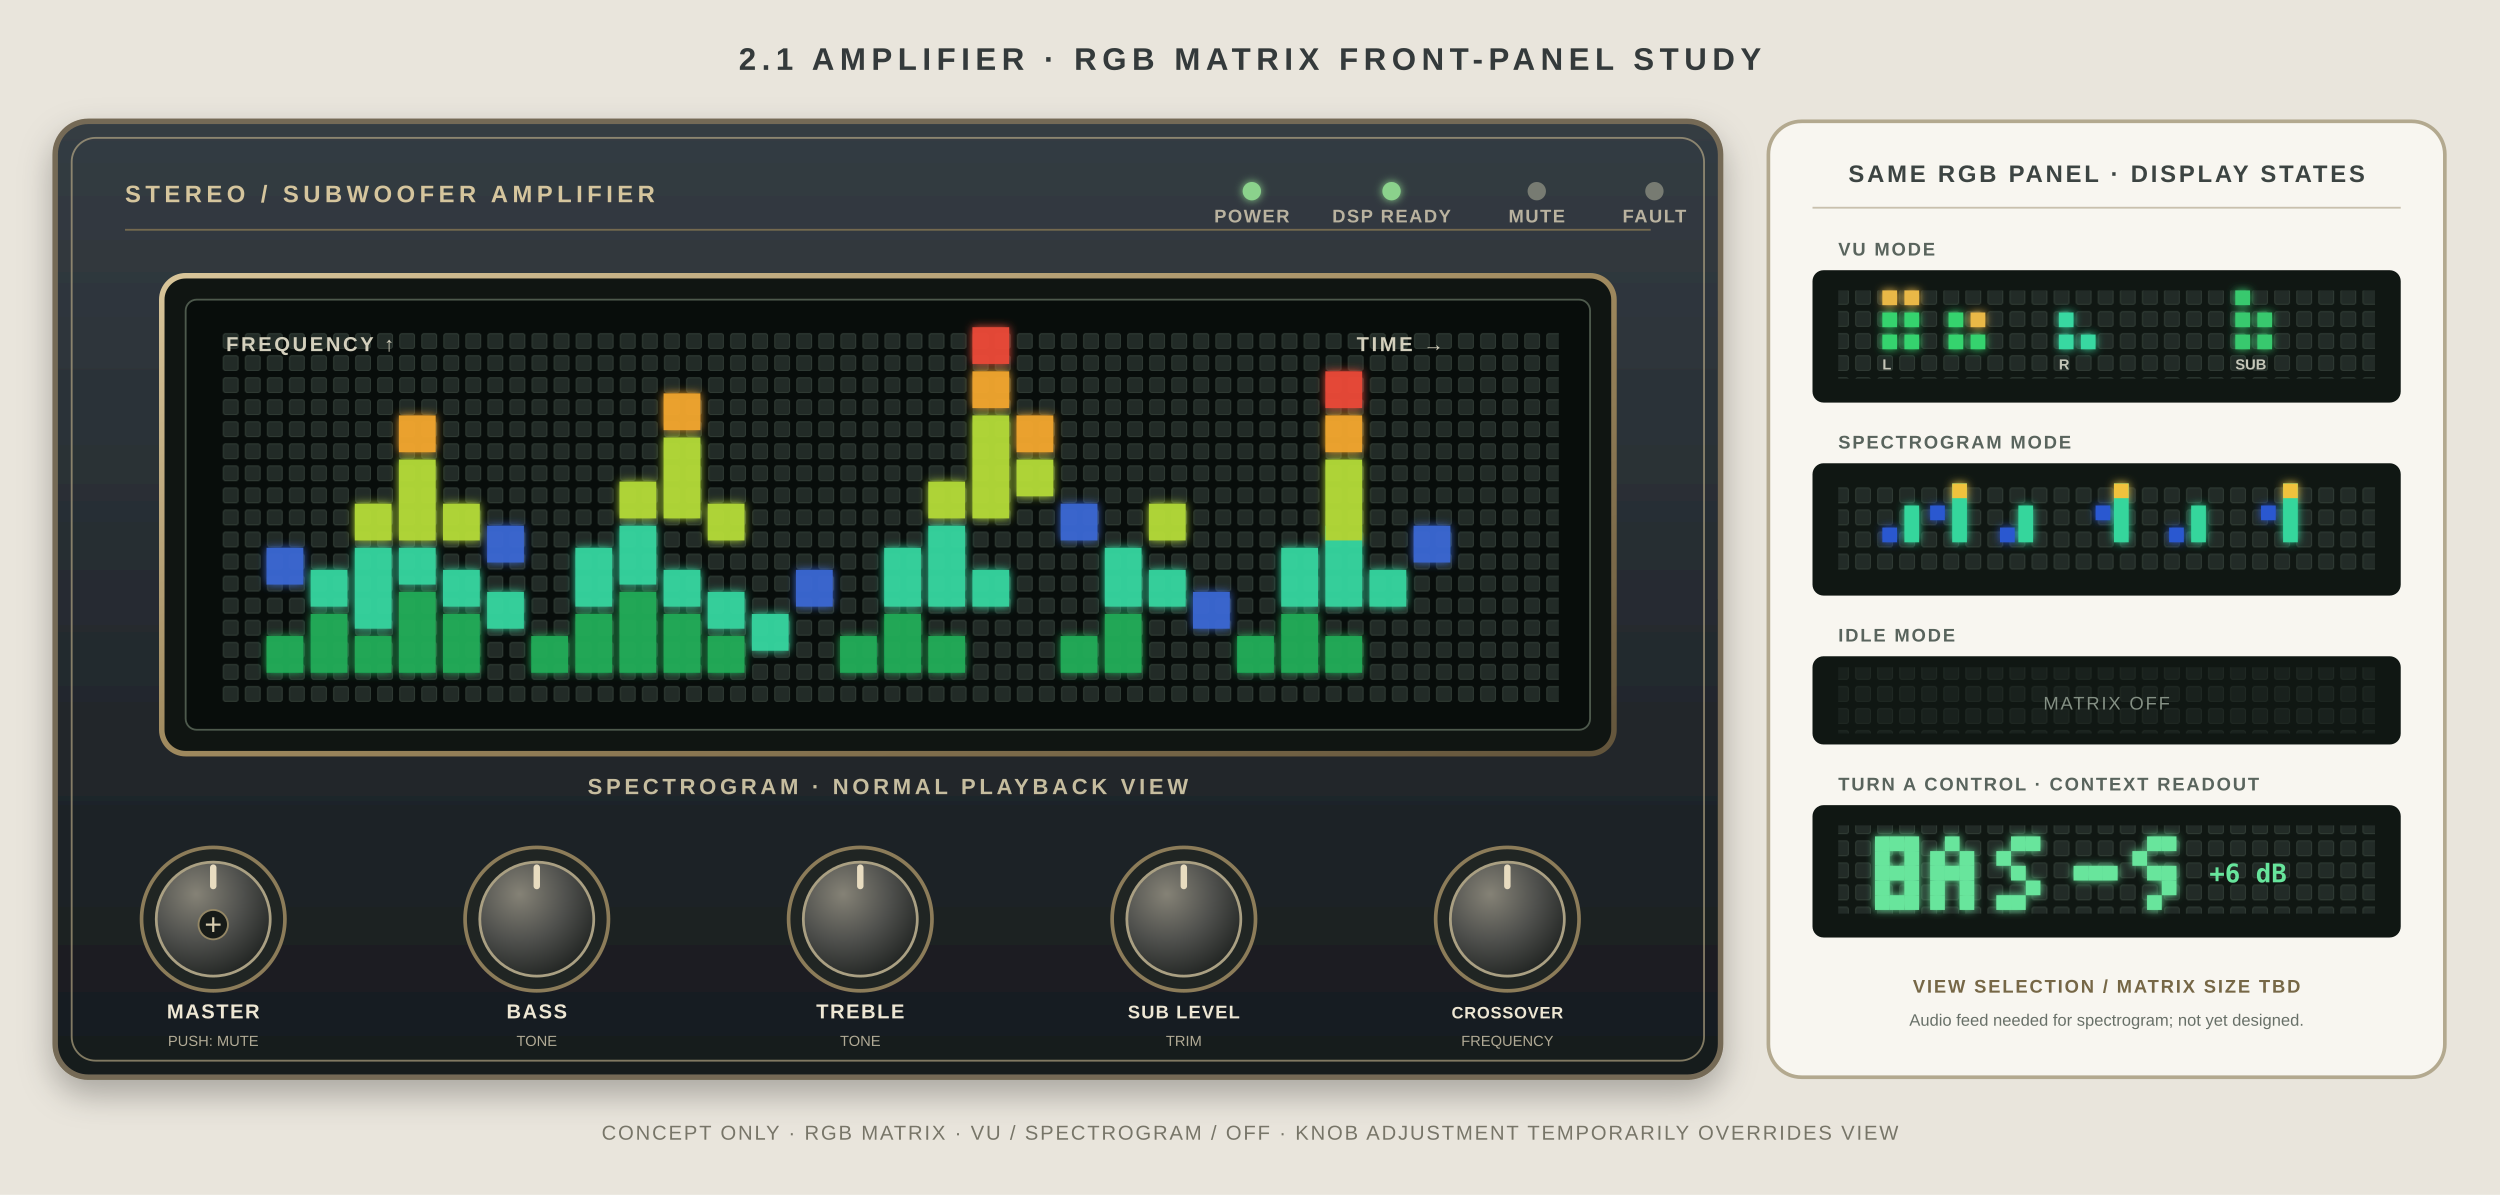
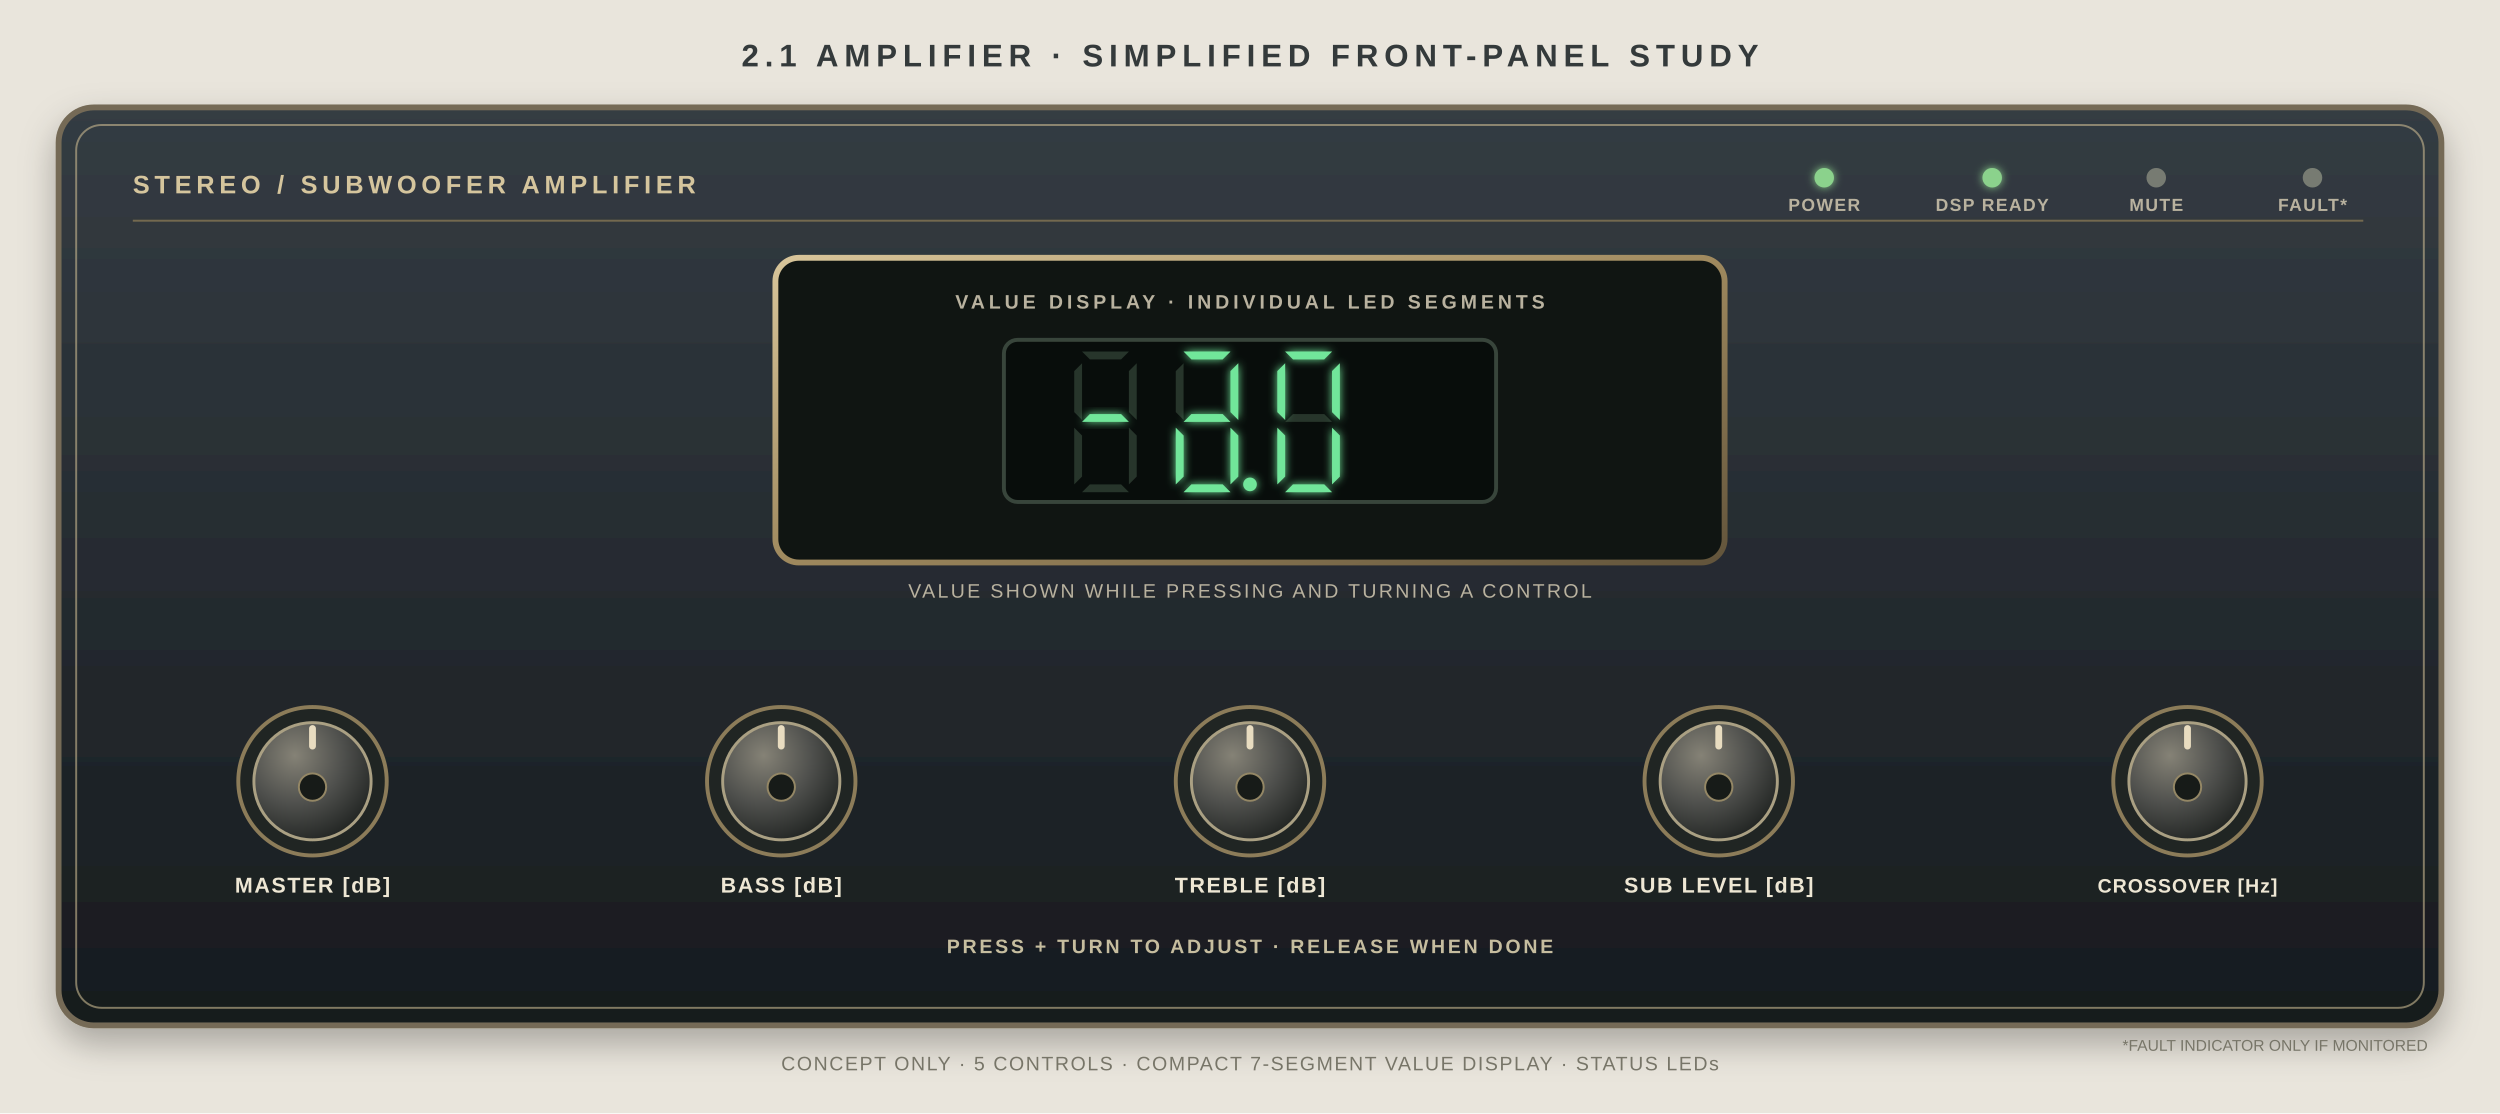
- <svg xmlns="http://www.w3.org/2000/svg" width="1360" height="650" viewBox="0 0 1360 650" role="img" aria-labelledby="title description">
+ <svg xmlns="http://www.w3.org/2000/svg" width="1280" height="570" viewBox="0 0 1280 570" role="img" aria-labelledby="title description">
  <defs>
    <linearGradient id="face" x1="0" x2="0" y1="0" y2="1">
      <stop offset="0" stop-color="#343c43" />
      <stop offset="1" stop-color="#171b1e" />
    </linearGradient>
    <linearGradient id="brass" x1="0" x2="1" y1="0" y2="1">
      <stop offset="0" stop-color="#d8c59a" />
      <stop offset=".5" stop-color="#9f895e" />
      <stop offset="1" stop-color="#62543b" />
    </linearGradient>
    <radialGradient id="knob" cx="35%" cy="28%" r="75%">
      <stop offset="0" stop-color="#858276" />
      <stop offset=".55" stop-color="#4f504d" />
      <stop offset="1" stop-color="#242725" />
    </radialGradient>
-     <pattern id="pixels" width="12" height="12" patternUnits="userSpaceOnUse">
-       <rect x="1.5" y="1.5" width="8" height="8" rx="1.1" fill="#222b27" stroke="#303b34" stroke-width=".55" />
-     </pattern>
    <filter id="shadow" x="-30%" y="-30%" width="160%" height="180%">
      <feDropShadow dx="0" dy="8" stdDeviation="9" flood-color="#000" flood-opacity=".28" />
    </filter>
    <filter id="glow" x="-80%" y="-80%" width="260%" height="260%">
      <feGaussianBlur stdDeviation="2.2" result="blur" />
      <feMerge>
        <feMergeNode in="blur" />
        <feMergeNode in="SourceGraphic" />
      </feMerge>
    </filter>
  </defs>
-   <rect width="1360" height="650" fill="#e9e5dc" />
-   <text x="680" y="38" text-anchor="middle" fill="#343a3b" font-family="Arial, sans-serif" font-size="17" font-weight="700" letter-spacing="3">2.1 AMPLIFIER · RGB MATRIX FRONT-PANEL STUDY</text>
-   <rect x="30" y="66" width="906" height="520" rx="18" fill="url(#face)" stroke="#756b56" stroke-width="3" filter="url(#shadow)" />
-   <rect x="39" y="75" width="888" height="502" rx="13" fill="none" stroke="#c3b38d" stroke-opacity=".62" />
-   <text x="68" y="110" fill="#d5c59d" font-family="Arial, sans-serif" font-size="13" font-weight="700" letter-spacing="2.4">STEREO  /  SUBWOOFER AMPLIFIER</text>
-   <path d="M68 125 H898" stroke="#74694f" stroke-width="1" />
-   <g font-family="Arial, sans-serif" font-size="10" font-weight="700" text-anchor="middle" letter-spacing=".8">
-     <circle cx="681" cy="104" r="5" fill="#8bd28c" filter="url(#glow)" />
-     <text x="681" y="121" fill="#b9b29f">POWER</text>
-     <circle cx="757" cy="104" r="5" fill="#8bd28c" filter="url(#glow)" />
-     <text x="757" y="121" fill="#b9b29f">DSP READY</text>
-     <circle cx="836" cy="104" r="5" fill="#777b72" />
-     <text x="836" y="121" fill="#b9b29f">MUTE</text>
-     <circle cx="900" cy="104" r="5" fill="#777b72" />
-     <text x="900" y="121" fill="#b9b29f">FAULT</text>
+   <rect width="1280" height="570" fill="#e9e5dc" />
+   <text x="640" y="34" text-anchor="middle" fill="#343a3b" font-family="Arial, sans-serif" font-size="16" font-weight="700" letter-spacing="3">2.1 AMPLIFIER · SIMPLIFIED FRONT-PANEL STUDY</text>
+   <rect x="30" y="55" width="1220" height="470" rx="18" fill="url(#face)" stroke="#756b56" stroke-width="3" filter="url(#shadow)" />
+   <rect x="39" y="64" width="1202" height="452" rx="13" fill="none" stroke="#c3b38d" stroke-opacity=".62" />
+   <text x="68" y="99" fill="#d5c59d" font-family="Arial, sans-serif" font-size="13" font-weight="700" letter-spacing="2.4">STEREO  /  SUBWOOFER AMPLIFIER</text>
+   <path d="M68 113 H1210" stroke="#74694f" stroke-width="1" />
+   <g font-family="Arial, sans-serif" font-size="9" font-weight="700" text-anchor="middle" letter-spacing=".7">
+     <circle cx="934" cy="91" r="5" fill="#8bd28c" filter="url(#glow)" />
+     <text x="934" y="108" fill="#b9b29f">POWER</text>
+     <circle cx="1020" cy="91" r="5" fill="#8bd28c" filter="url(#glow)" />
+     <text x="1020" y="108" fill="#b9b29f">DSP READY</text>
+     <circle cx="1104" cy="91" r="5" fill="#777b72" />
+     <text x="1104" y="108" fill="#b9b29f">MUTE</text>
+     <circle cx="1184" cy="91" r="5" fill="#777b72" />
+     <text x="1184" y="108" fill="#b9b29f">FAULT*</text>
  </g>
-   <rect x="88" y="150" width="790" height="260" rx="13" fill="#101512" stroke="url(#brass)" stroke-width="3" />
-   <rect x="101" y="163" width="764" height="234" rx="6" fill="#080d0b" stroke="#4d594c" />
-   <rect x="120" y="178" width="728" height="204" fill="url(#pixels)" />
-   <g opacity=".95" filter="url(#glow)">
-     <g fill="#24ad59">
-       <rect x="145" y="346" width="20" height="20" />
-       <rect x="169" y="334" width="20" height="32" />
-       <rect x="193" y="346" width="20" height="20" />
-       <rect x="217" y="322" width="20" height="44" />
-       <rect x="241" y="334" width="20" height="32" />
-       <rect x="289" y="346" width="20" height="20" />
-       <rect x="313" y="334" width="20" height="32" />
-       <rect x="337" y="322" width="20" height="44" />
-       <rect x="361" y="334" width="20" height="32" />
-       <rect x="385" y="346" width="20" height="20" />
-       <rect x="457" y="346" width="20" height="20" />
-       <rect x="481" y="334" width="20" height="32" />
-       <rect x="505" y="346" width="20" height="20" />
-       <rect x="577" y="346" width="20" height="20" />
-       <rect x="601" y="334" width="20" height="32" />
-       <rect x="673" y="346" width="20" height="20" />
-       <rect x="697" y="334" width="20" height="32" />
-       <rect x="721" y="346" width="20" height="20" />
+   <rect x="397" y="132" width="486" height="156" rx="12" fill="#101512" stroke="url(#brass)" stroke-width="3" />
+   <text x="640" y="158" text-anchor="middle" fill="#b9b29f" font-family="Arial, sans-serif" font-size="10" font-weight="700" letter-spacing="2">VALUE DISPLAY · INDIVIDUAL LED SEGMENTS</text>
+   <rect x="514" y="174" width="252" height="83" rx="7" fill="#080d0b" stroke="#38453b" stroke-width="2" />
+   <g transform="translate(548 180)">
+     <g transform="translate(0 0)">
+       <g fill="#27352b">
+         <path d="M6 0 H30 L26 4 H10 Z M34 6 L30 10 V31 L34 35 Z M30 39 L34 43 V64 L30 68 Z M6 72 H30 L26 68 H10 Z M2 39 L6 43 V64 L2 68 Z M6 6 L2 10 V31 L6 35 Z" />
+         <path d="M6 36 H30 L26 32 H10 Z" fill="#71e69a" filter="url(#glow)" />
+       </g>
    </g>
-     <g fill="#36d6a0">
-       <rect x="169" y="310" width="20" height="20" />
-       <rect x="193" y="298" width="20" height="44" />
-       <rect x="217" y="298" width="20" height="20" />
-       <rect x="241" y="310" width="20" height="20" />
-       <rect x="265" y="322" width="20" height="20" />
-       <rect x="313" y="298" width="20" height="32" />
-       <rect x="337" y="286" width="20" height="32" />
-       <rect x="361" y="310" width="20" height="20" />
-       <rect x="385" y="322" width="20" height="20" />
-       <rect x="409" y="334" width="20" height="20" />
-       <rect x="481" y="298" width="20" height="32" />
-       <rect x="505" y="286" width="20" height="44" />
-       <rect x="529" y="310" width="20" height="20" />
-       <rect x="601" y="298" width="20" height="32" />
-       <rect x="625" y="310" width="20" height="20" />
-       <rect x="697" y="298" width="20" height="32" />
-       <rect x="721" y="286" width="20" height="44" />
-       <rect x="745" y="310" width="20" height="20" />
+     <g transform="translate(52 0)">
+       <g fill="#27352b">
+         <path d="M6 0 H30 L26 4 H10 Z M34 6 L30 10 V31 L34 35 Z M30 39 L34 43 V64 L30 68 Z M6 72 H30 L26 68 H10 Z M2 39 L6 43 V64 L2 68 Z M6 6 L2 10 V31 L6 35 Z M6 36 H30 L26 32 H10 Z" />
+       </g>
+       <g fill="#71e69a" filter="url(#glow)">
+         <path d="M6 0 H30 L26 4 H10 Z M34 6 L30 10 V31 L34 35 Z M30 39 L34 43 V64 L30 68 Z M6 72 H30 L26 68 H10 Z M2 39 L6 43 V64 L2 68 Z M6 36 H30 L26 32 H10 Z" />
+         <circle cx="40" cy="68" r="3.5" />
+       </g>
    </g>
-     <g fill="#b4db39">
-       <rect x="193" y="274" width="20" height="20" />
-       <rect x="217" y="250" width="20" height="44" />
-       <rect x="241" y="274" width="20" height="20" />
-       <rect x="337" y="262" width="20" height="20" />
-       <rect x="361" y="238" width="20" height="44" />
-       <rect x="385" y="274" width="20" height="20" />
-       <rect x="505" y="262" width="20" height="20" />
-       <rect x="529" y="226" width="20" height="56" />
-       <rect x="553" y="250" width="20" height="20" />
-       <rect x="625" y="274" width="20" height="20" />
-       <rect x="721" y="250" width="20" height="44" />
-     </g>
-     <g fill="#f3a72d">
-       <rect x="217" y="226" width="20" height="20" />
-       <rect x="361" y="214" width="20" height="20" />
-       <rect x="529" y="202" width="20" height="20" />
-       <rect x="553" y="226" width="20" height="20" />
-       <rect x="721" y="226" width="20" height="20" />
-     </g>
-     <g fill="#ed4939">
-       <rect x="529" y="178" width="20" height="20" />
-       <rect x="721" y="202" width="20" height="20" />
-     </g>
-     <g fill="#3b67d4">
-       <rect x="145" y="298" width="20" height="20" />
-       <rect x="265" y="286" width="20" height="20" />
-       <rect x="433" y="310" width="20" height="20" />
-       <rect x="577" y="274" width="20" height="20" />
-       <rect x="649" y="322" width="20" height="20" />
-       <rect x="769" y="286" width="20" height="20" />
+     <g transform="translate(104 0)">
+       <g fill="#27352b">
+         <path d="M6 0 H30 L26 4 H10 Z M34 6 L30 10 V31 L34 35 Z M30 39 L34 43 V64 L30 68 Z M6 72 H30 L26 68 H10 Z M2 39 L6 43 V64 L2 68 Z M6 6 L2 10 V31 L6 35 Z M6 36 H30 L26 32 H10 Z" />
+       </g>
+       <g fill="#71e69a" filter="url(#glow)">
+         <path d="M6 0 H30 L26 4 H10 Z M34 6 L30 10 V31 L34 35 Z M30 39 L34 43 V64 L30 68 Z M6 72 H30 L26 68 H10 Z M2 39 L6 43 V64 L2 68 Z M6 6 L2 10 V31 L6 35 Z" />
+       </g>
    </g>
  </g>
-   <g fill="#d4d0bd" font-family="Arial, sans-serif" font-size="11" font-weight="700" letter-spacing="1.4">
-     <text x="123" y="191">FREQUENCY ↑</text>
-     <text x="738" y="191">TIME →</text>
-   </g>
-   <text x="483" y="432" text-anchor="middle" fill="#c6bd9f" font-family="Arial, sans-serif" font-size="12" font-weight="700" letter-spacing="2">SPECTROGRAM · NORMAL PLAYBACK VIEW</text>
+   <text x="640" y="306" text-anchor="middle" fill="#b9b29f" font-family="Arial, sans-serif" font-size="10" letter-spacing="1.2">VALUE SHOWN WHILE PRESSING AND TURNING A CONTROL</text>
  <g font-family="Arial, sans-serif" text-anchor="middle">
-     <g transform="translate(116 500)">
-       <circle r="39" fill="#202523" stroke="#8c7c59" stroke-width="2" />
-       <circle r="31" fill="url(#knob)" stroke="#aaa083" stroke-width="1.5" />
-       <path d="M0 -28 V-18" stroke="#e8dcc0" stroke-width="3.5" stroke-linecap="round" />
-       <circle cy="3" r="8" fill="#171b18" stroke="#948765" />
-       <path d="M-4 3 H4 M0 -1 V7" stroke="#d7ccae" stroke-width="1.2" />
-       <text y="54" fill="#eee7d4" font-size="11" font-weight="700" letter-spacing=".8">MASTER</text>
-       <text y="69" fill="#b1aa96" font-size="8">PUSH: MUTE</text>
+     <g transform="translate(160 400)">
+       <circle r="38" fill="#202523" stroke="#8c7c59" stroke-width="2" />
+       <circle r="30" fill="url(#knob)" stroke="#aaa083" stroke-width="1.5" />
+       <path d="M0 -27 V-18" stroke="#e8dcc0" stroke-width="3.5" stroke-linecap="round" />
+       <circle cy="3" r="7" fill="#171b18" stroke="#948765" />
+       <text y="57" fill="#eee7d4" font-size="11" font-weight="700" letter-spacing=".8">MASTER [dB]</text>
    </g>
-     <g transform="translate(292 500)">
-       <circle r="39" fill="#202523" stroke="#8c7c59" stroke-width="2" />
-       <circle r="31" fill="url(#knob)" stroke="#aaa083" stroke-width="1.5" />
-       <path d="M0 -28 V-18" stroke="#e8dcc0" stroke-width="3.5" stroke-linecap="round" />
-       <text y="54" fill="#eee7d4" font-size="11" font-weight="700" letter-spacing=".8">BASS</text>
-       <text y="69" fill="#b1aa96" font-size="8">TONE</text>
+     <g transform="translate(400 400)">
+       <circle r="38" fill="#202523" stroke="#8c7c59" stroke-width="2" />
+       <circle r="30" fill="url(#knob)" stroke="#aaa083" stroke-width="1.5" />
+       <path d="M0 -27 V-18" stroke="#e8dcc0" stroke-width="3.5" stroke-linecap="round" />
+       <circle cy="3" r="7" fill="#171b18" stroke="#948765" />
+       <text y="57" fill="#eee7d4" font-size="11" font-weight="700" letter-spacing=".8">BASS [dB]</text>
    </g>
-     <g transform="translate(468 500)">
-       <circle r="39" fill="#202523" stroke="#8c7c59" stroke-width="2" />
-       <circle r="31" fill="url(#knob)" stroke="#aaa083" stroke-width="1.5" />
-       <path d="M0 -28 V-18" stroke="#e8dcc0" stroke-width="3.5" stroke-linecap="round" />
-       <text y="54" fill="#eee7d4" font-size="11" font-weight="700" letter-spacing=".8">TREBLE</text>
-       <text y="69" fill="#b1aa96" font-size="8">TONE</text>
+     <g transform="translate(640 400)">
+       <circle r="38" fill="#202523" stroke="#8c7c59" stroke-width="2" />
+       <circle r="30" fill="url(#knob)" stroke="#aaa083" stroke-width="1.5" />
+       <path d="M0 -27 V-18" stroke="#e8dcc0" stroke-width="3.5" stroke-linecap="round" />
+       <circle cy="3" r="7" fill="#171b18" stroke="#948765" />
+       <text y="57" fill="#eee7d4" font-size="11" font-weight="700" letter-spacing=".8">TREBLE [dB]</text>
    </g>
-     <g transform="translate(644 500)">
-       <circle r="39" fill="#202523" stroke="#8c7c59" stroke-width="2" />
-       <circle r="31" fill="url(#knob)" stroke="#aaa083" stroke-width="1.5" />
-       <path d="M0 -28 V-18" stroke="#e8dcc0" stroke-width="3.5" stroke-linecap="round" />
-       <text y="54" fill="#eee7d4" font-size="10" font-weight="700" letter-spacing=".6">SUB LEVEL</text>
-       <text y="69" fill="#b1aa96" font-size="8">TRIM</text>
+     <g transform="translate(880 400)">
+       <circle r="38" fill="#202523" stroke="#8c7c59" stroke-width="2" />
+       <circle r="30" fill="url(#knob)" stroke="#aaa083" stroke-width="1.5" />
+       <path d="M0 -27 V-18" stroke="#e8dcc0" stroke-width="3.5" stroke-linecap="round" />
+       <circle cy="3" r="7" fill="#171b18" stroke="#948765" />
+       <text y="57" fill="#eee7d4" font-size="11" font-weight="700" letter-spacing=".8">SUB LEVEL [dB]</text>
    </g>
-     <g transform="translate(820 500)">
-       <circle r="39" fill="#202523" stroke="#8c7c59" stroke-width="2" />
-       <circle r="31" fill="url(#knob)" stroke="#aaa083" stroke-width="1.5" />
-       <path d="M0 -28 V-18" stroke="#e8dcc0" stroke-width="3.5" stroke-linecap="round" />
-       <text y="54" fill="#eee7d4" font-size="9" font-weight="700" letter-spacing=".4">CROSSOVER</text>
-       <text y="69" fill="#b1aa96" font-size="8">FREQUENCY</text>
+     <g transform="translate(1120 400)">
+       <circle r="38" fill="#202523" stroke="#8c7c59" stroke-width="2" />
+       <circle r="30" fill="url(#knob)" stroke="#aaa083" stroke-width="1.5" />
+       <path d="M0 -27 V-18" stroke="#e8dcc0" stroke-width="3.5" stroke-linecap="round" />
+       <circle cy="3" r="7" fill="#171b18" stroke="#948765" />
+       <text y="57" fill="#eee7d4" font-size="10" font-weight="700" letter-spacing=".5">CROSSOVER [Hz]</text>
    </g>
  </g>
-   <rect x="962" y="66" width="368" height="520" rx="18" fill="#f8f6f0" stroke="#b3a98f" stroke-width="2" />
-   <text x="1146" y="99" text-anchor="middle" fill="#3c4442" font-family="Arial, sans-serif" font-size="13" font-weight="700" letter-spacing="1.5">SAME RGB PANEL · DISPLAY STATES</text>
-   <path d="M986 113 H1306" stroke="#c9c0ad" />
-   <text x="1000" y="139" fill="#59645d" font-family="Arial, sans-serif" font-size="10" font-weight="700" letter-spacing="1">VU MODE</text>
-   <rect x="986" y="147" width="320" height="72" rx="6" fill="#101713" />
-   <rect x="1000" y="158" width="292" height="48" fill="url(#pixels)" />
-   <g filter="url(#glow)">
-     <g fill="#36d36e">
-       <rect x="1024" y="182" width="8" height="8" />
-       <rect x="1036" y="182" width="8" height="8" />
-       <rect x="1024" y="170" width="8" height="8" />
-       <rect x="1036" y="170" width="8" height="8" />
-       <rect x="1060" y="182" width="8" height="8" />
-       <rect x="1072" y="182" width="8" height="8" />
-       <rect x="1060" y="170" width="8" height="8" />
-     </g>
-     <g fill="#e9b847">
-       <rect x="1024" y="158" width="8" height="8" />
-       <rect x="1036" y="158" width="8" height="8" />
-       <rect x="1072" y="170" width="8" height="8" />
-     </g>
-     <g fill="#37d8a1">
-       <rect x="1120" y="182" width="8" height="8" />
-       <rect x="1132" y="182" width="8" height="8" />
-       <rect x="1120" y="170" width="8" height="8" />
-     </g>
-     <g fill="#38c96e">
-       <rect x="1216" y="182" width="8" height="8" />
-       <rect x="1228" y="182" width="8" height="8" />
-       <rect x="1216" y="170" width="8" height="8" />
-       <rect x="1228" y="170" width="8" height="8" />
-       <rect x="1216" y="158" width="8" height="8" />
-     </g>
-   </g>
-   <g fill="#c5c6b8" font-family="Arial, sans-serif" font-size="8" font-weight="700">
-     <text x="1024" y="201">L</text>
-     <text x="1120" y="201">R</text>
-     <text x="1216" y="201">SUB</text>
-   </g>
-   <text x="1000" y="244" fill="#59645d" font-family="Arial, sans-serif" font-size="10" font-weight="700" letter-spacing="1">SPECTROGRAM MODE</text>
-   <rect x="986" y="252" width="320" height="72" rx="6" fill="#101713" />
-   <rect x="1000" y="263" width="292" height="48" fill="url(#pixels)" />
-   <g filter="url(#glow)">
-     <g fill="#2958d0">
-       <rect x="1024" y="287" width="8" height="8" />
-       <rect x="1050" y="275" width="8" height="8" />
-       <rect x="1088" y="287" width="8" height="8" />
-       <rect x="1140" y="275" width="8" height="8" />
-       <rect x="1180" y="287" width="8" height="8" />
-       <rect x="1230" y="275" width="8" height="8" />
-     </g>
-     <g fill="#35d69c">
-       <rect x="1036" y="275" width="8" height="20" />
-       <rect x="1062" y="263" width="8" height="32" />
-       <rect x="1098" y="275" width="8" height="20" />
-       <rect x="1150" y="263" width="8" height="32" />
-       <rect x="1192" y="275" width="8" height="20" />
-       <rect x="1242" y="263" width="8" height="32" />
-     </g>
-     <g fill="#f0c23d">
-       <rect x="1062" y="263" width="8" height="8" />
-       <rect x="1150" y="263" width="8" height="8" />
-       <rect x="1242" y="263" width="8" height="8" />
-     </g>
-   </g>
-   <text x="1000" y="349" fill="#59645d" font-family="Arial, sans-serif" font-size="10" font-weight="700" letter-spacing="1">IDLE MODE</text>
-   <rect x="986" y="357" width="320" height="48" rx="6" fill="#101713" />
-   <rect x="1000" y="363" width="292" height="36" fill="url(#pixels)" opacity=".5" />
-   <text x="1146" y="386" text-anchor="middle" fill="#849084" font-family="Arial, sans-serif" font-size="10" letter-spacing="1">MATRIX OFF</text>
-   <text x="1000" y="430" fill="#59645d" font-family="Arial, sans-serif" font-size="10" font-weight="700" letter-spacing="1">TURN A CONTROL · CONTEXT READOUT</text>
-   <rect x="986" y="438" width="320" height="72" rx="6" fill="#101713" />
-   <rect x="1000" y="449" width="292" height="48" fill="url(#pixels)" />
-   <g transform="translate(1020 455)" fill="#67e59c" filter="url(#glow)">
-     <g>
-       <rect x="0" y="0" width="8" height="8" />
-       <rect x="8" y="0" width="8" height="8" />
-       <rect x="16" y="0" width="8" height="8" />
-       <rect x="0" y="8" width="8" height="8" />
-       <rect x="16" y="8" width="8" height="8" />
-       <rect x="0" y="16" width="8" height="8" />
-       <rect x="8" y="16" width="8" height="8" />
-       <rect x="16" y="16" width="8" height="8" />
-       <rect x="0" y="24" width="8" height="8" />
-       <rect x="16" y="24" width="8" height="8" />
-       <rect x="0" y="32" width="8" height="8" />
-       <rect x="8" y="32" width="8" height="8" />
-       <rect x="16" y="32" width="8" height="8" />
-     </g>
-     <g transform="translate(30 0)">
-       <rect x="8" y="0" width="8" height="8" />
-       <rect x="0" y="8" width="8" height="8" />
-       <rect x="16" y="8" width="8" height="8" />
-       <rect x="0" y="16" width="8" height="8" />
-       <rect x="8" y="16" width="8" height="8" />
-       <rect x="16" y="16" width="8" height="8" />
-       <rect x="0" y="24" width="8" height="8" />
-       <rect x="16" y="24" width="8" height="8" />
-       <rect x="0" y="32" width="8" height="8" />
-       <rect x="16" y="32" width="8" height="8" />
-     </g>
-     <g transform="translate(66 0)">
-       <rect x="8" y="0" width="8" height="8" />
-       <rect x="16" y="0" width="8" height="8" />
-       <rect x="0" y="8" width="8" height="8" />
-       <rect x="8" y="16" width="8" height="8" />
-       <rect x="16" y="24" width="8" height="8" />
-       <rect x="0" y="32" width="8" height="8" />
-       <rect x="8" y="32" width="8" height="8" />
-     </g>
-     <g transform="translate(108 0)">
-       <rect x="0" y="16" width="8" height="8" />
-       <rect x="8" y="16" width="8" height="8" />
-       <rect x="16" y="16" width="8" height="8" />
-     </g>
-     <g transform="translate(140 0)">
-       <rect x="8" y="0" width="8" height="8" />
-       <rect x="16" y="0" width="8" height="8" />
-       <rect x="0" y="8" width="8" height="8" />
-       <rect x="8" y="16" width="8" height="8" />
-       <rect x="16" y="16" width="8" height="8" />
-       <rect x="16" y="24" width="8" height="8" />
-       <rect x="8" y="32" width="8" height="8" />
-     </g>
-   </g>
-   <text x="1244" y="480" text-anchor="end" fill="#67e59c" font-family="monospace" font-size="14" font-weight="700">+6 dB</text>
-   <text x="1146" y="540" text-anchor="middle" fill="#766746" font-family="Arial, sans-serif" font-size="10" font-weight="700" letter-spacing="1">VIEW SELECTION / MATRIX SIZE TBD</text>
-   <text x="1146" y="558" text-anchor="middle" fill="#687068" font-family="Arial, sans-serif" font-size="9">Audio feed needed for spectrogram; not yet designed.</text>
-   <text x="680" y="620" text-anchor="middle" fill="#777568" font-family="Arial, sans-serif" font-size="11" letter-spacing="1">CONCEPT ONLY · RGB MATRIX · VU / SPECTROGRAM / OFF · KNOB ADJUSTMENT TEMPORARILY OVERRIDES VIEW</text>
+   <text x="640" y="488" text-anchor="middle" fill="#c6bd9f" font-family="Arial, sans-serif" font-size="10" font-weight="700" letter-spacing="1.4">PRESS + TURN TO ADJUST  ·  RELEASE WHEN DONE</text>
+   <text x="640" y="548" text-anchor="middle" fill="#777568" font-family="Arial, sans-serif" font-size="10" letter-spacing=".8">CONCEPT ONLY · 5 CONTROLS · COMPACT 7-SEGMENT VALUE DISPLAY · STATUS LEDs</text>
+   <text x="1243" y="538" text-anchor="end" fill="#777568" font-family="Arial, sans-serif" font-size="8">*FAULT INDICATOR ONLY IF MONITORED</text>
</svg>
